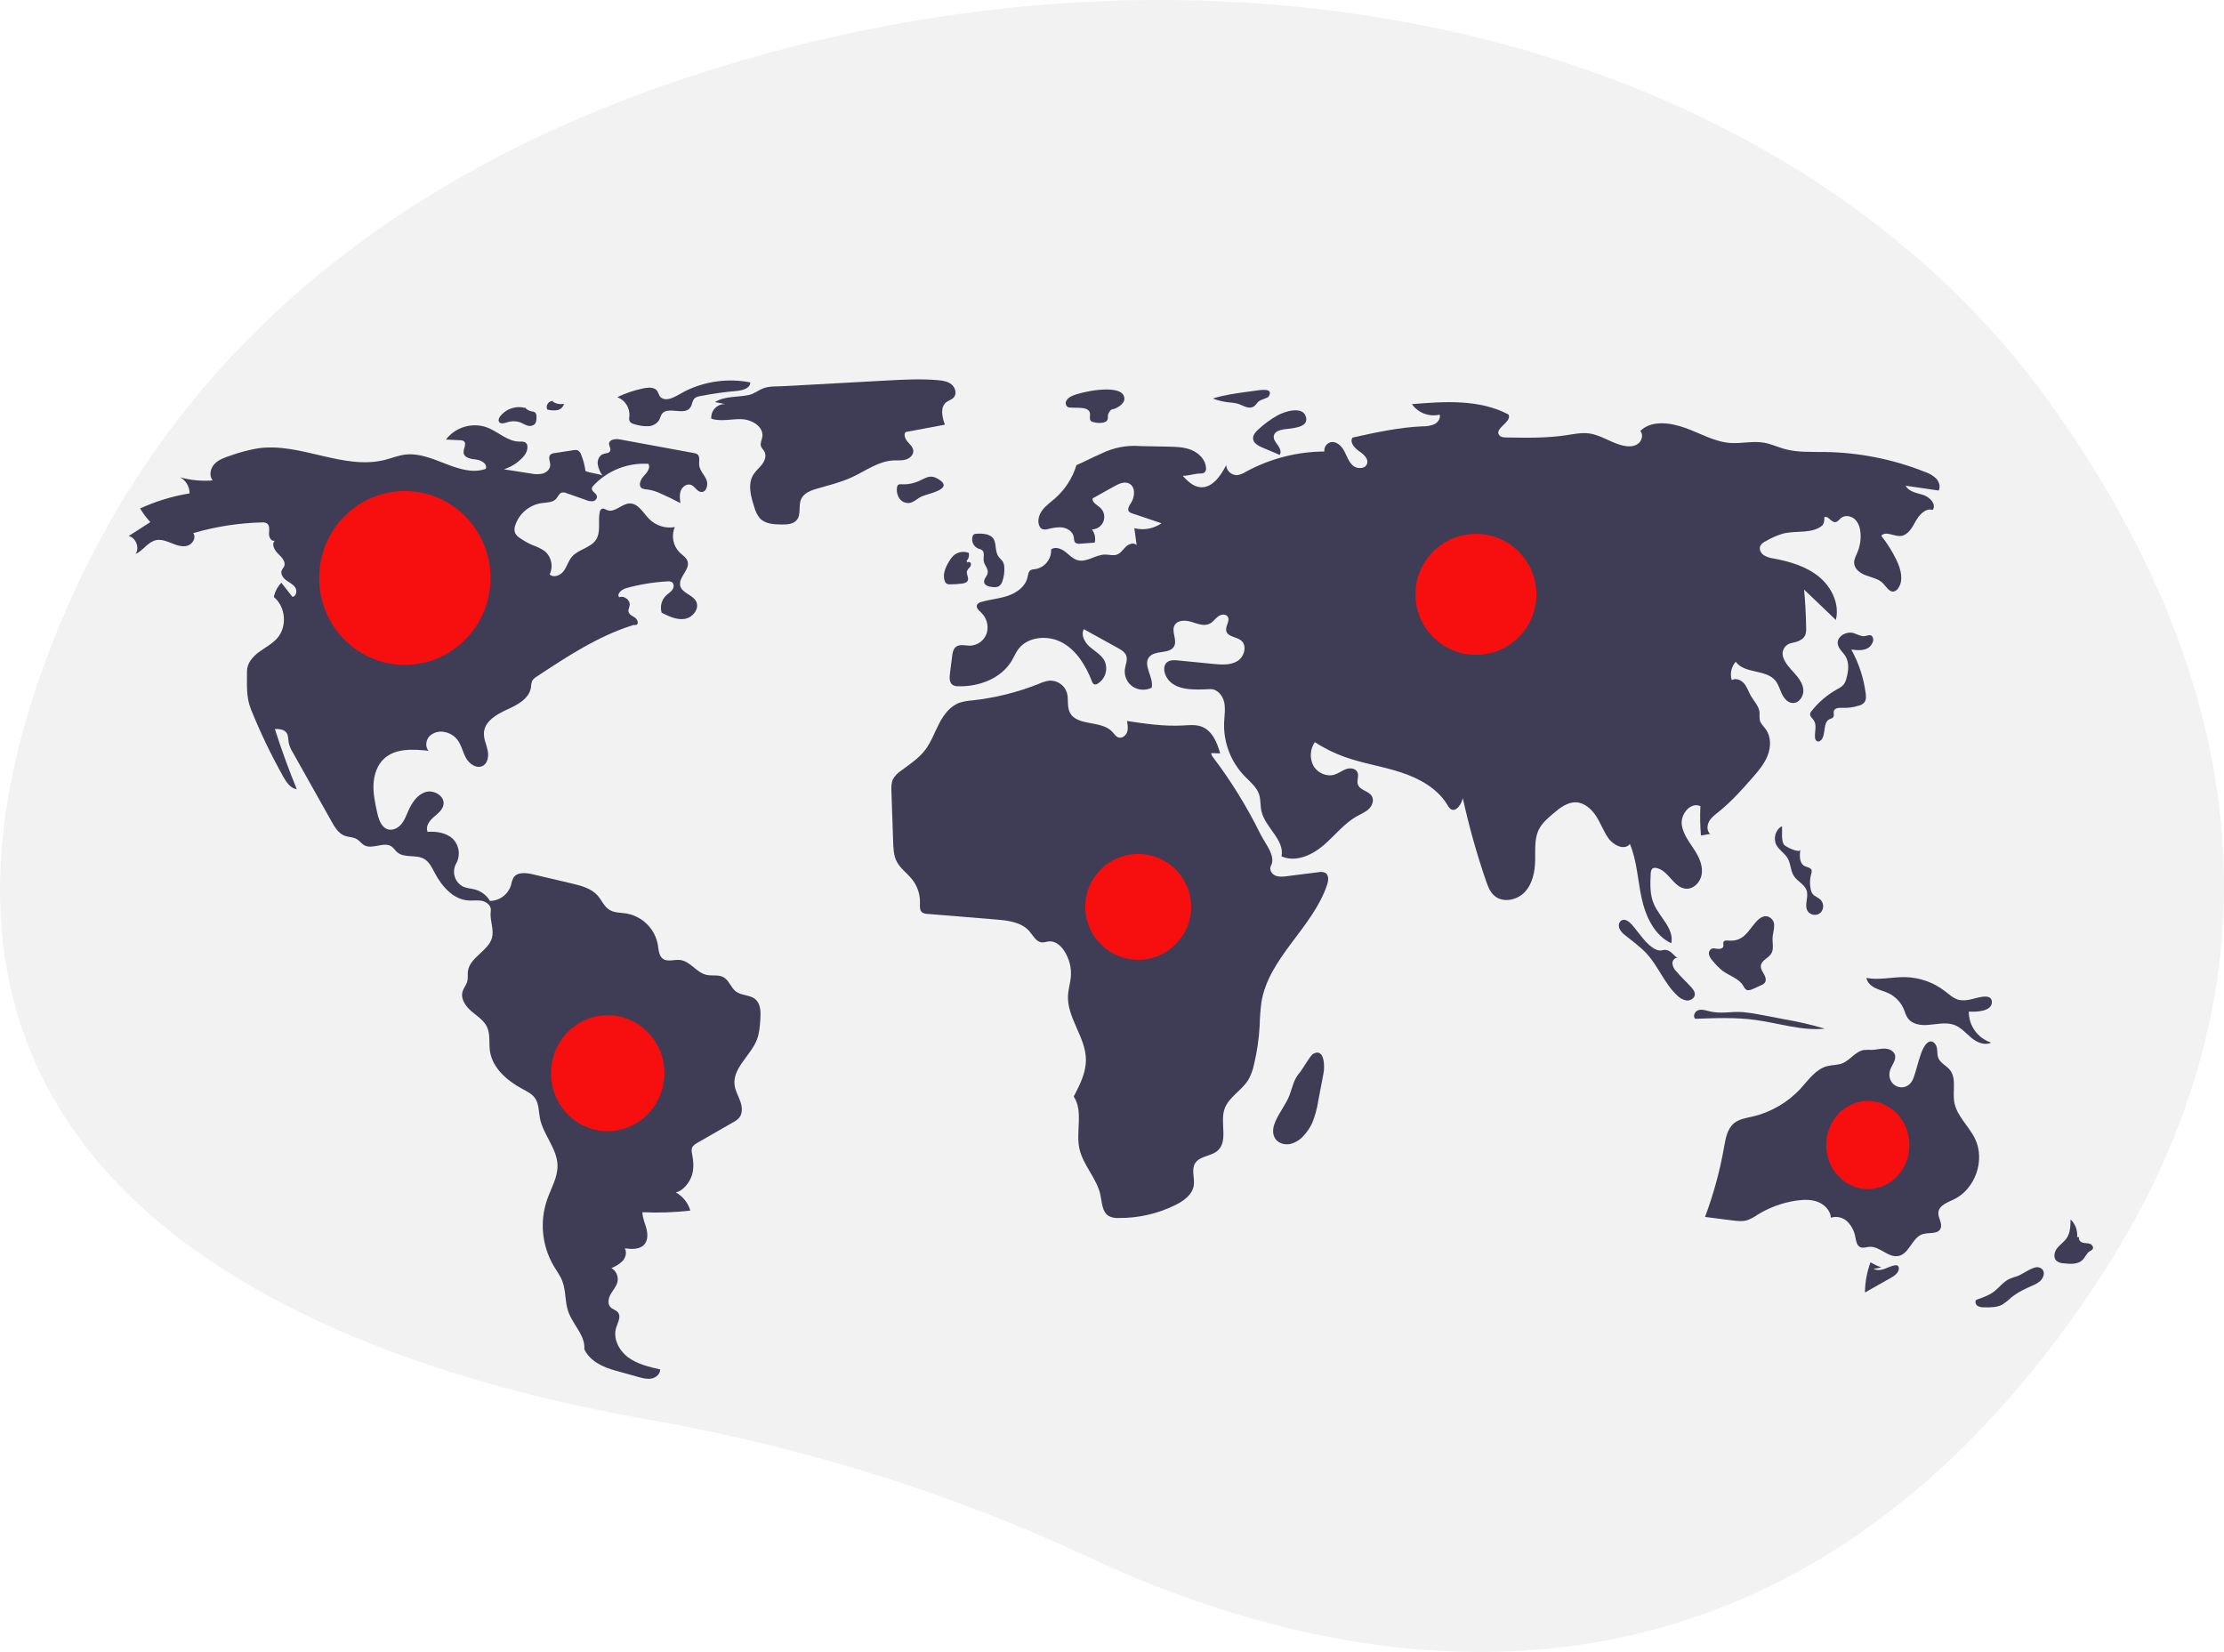
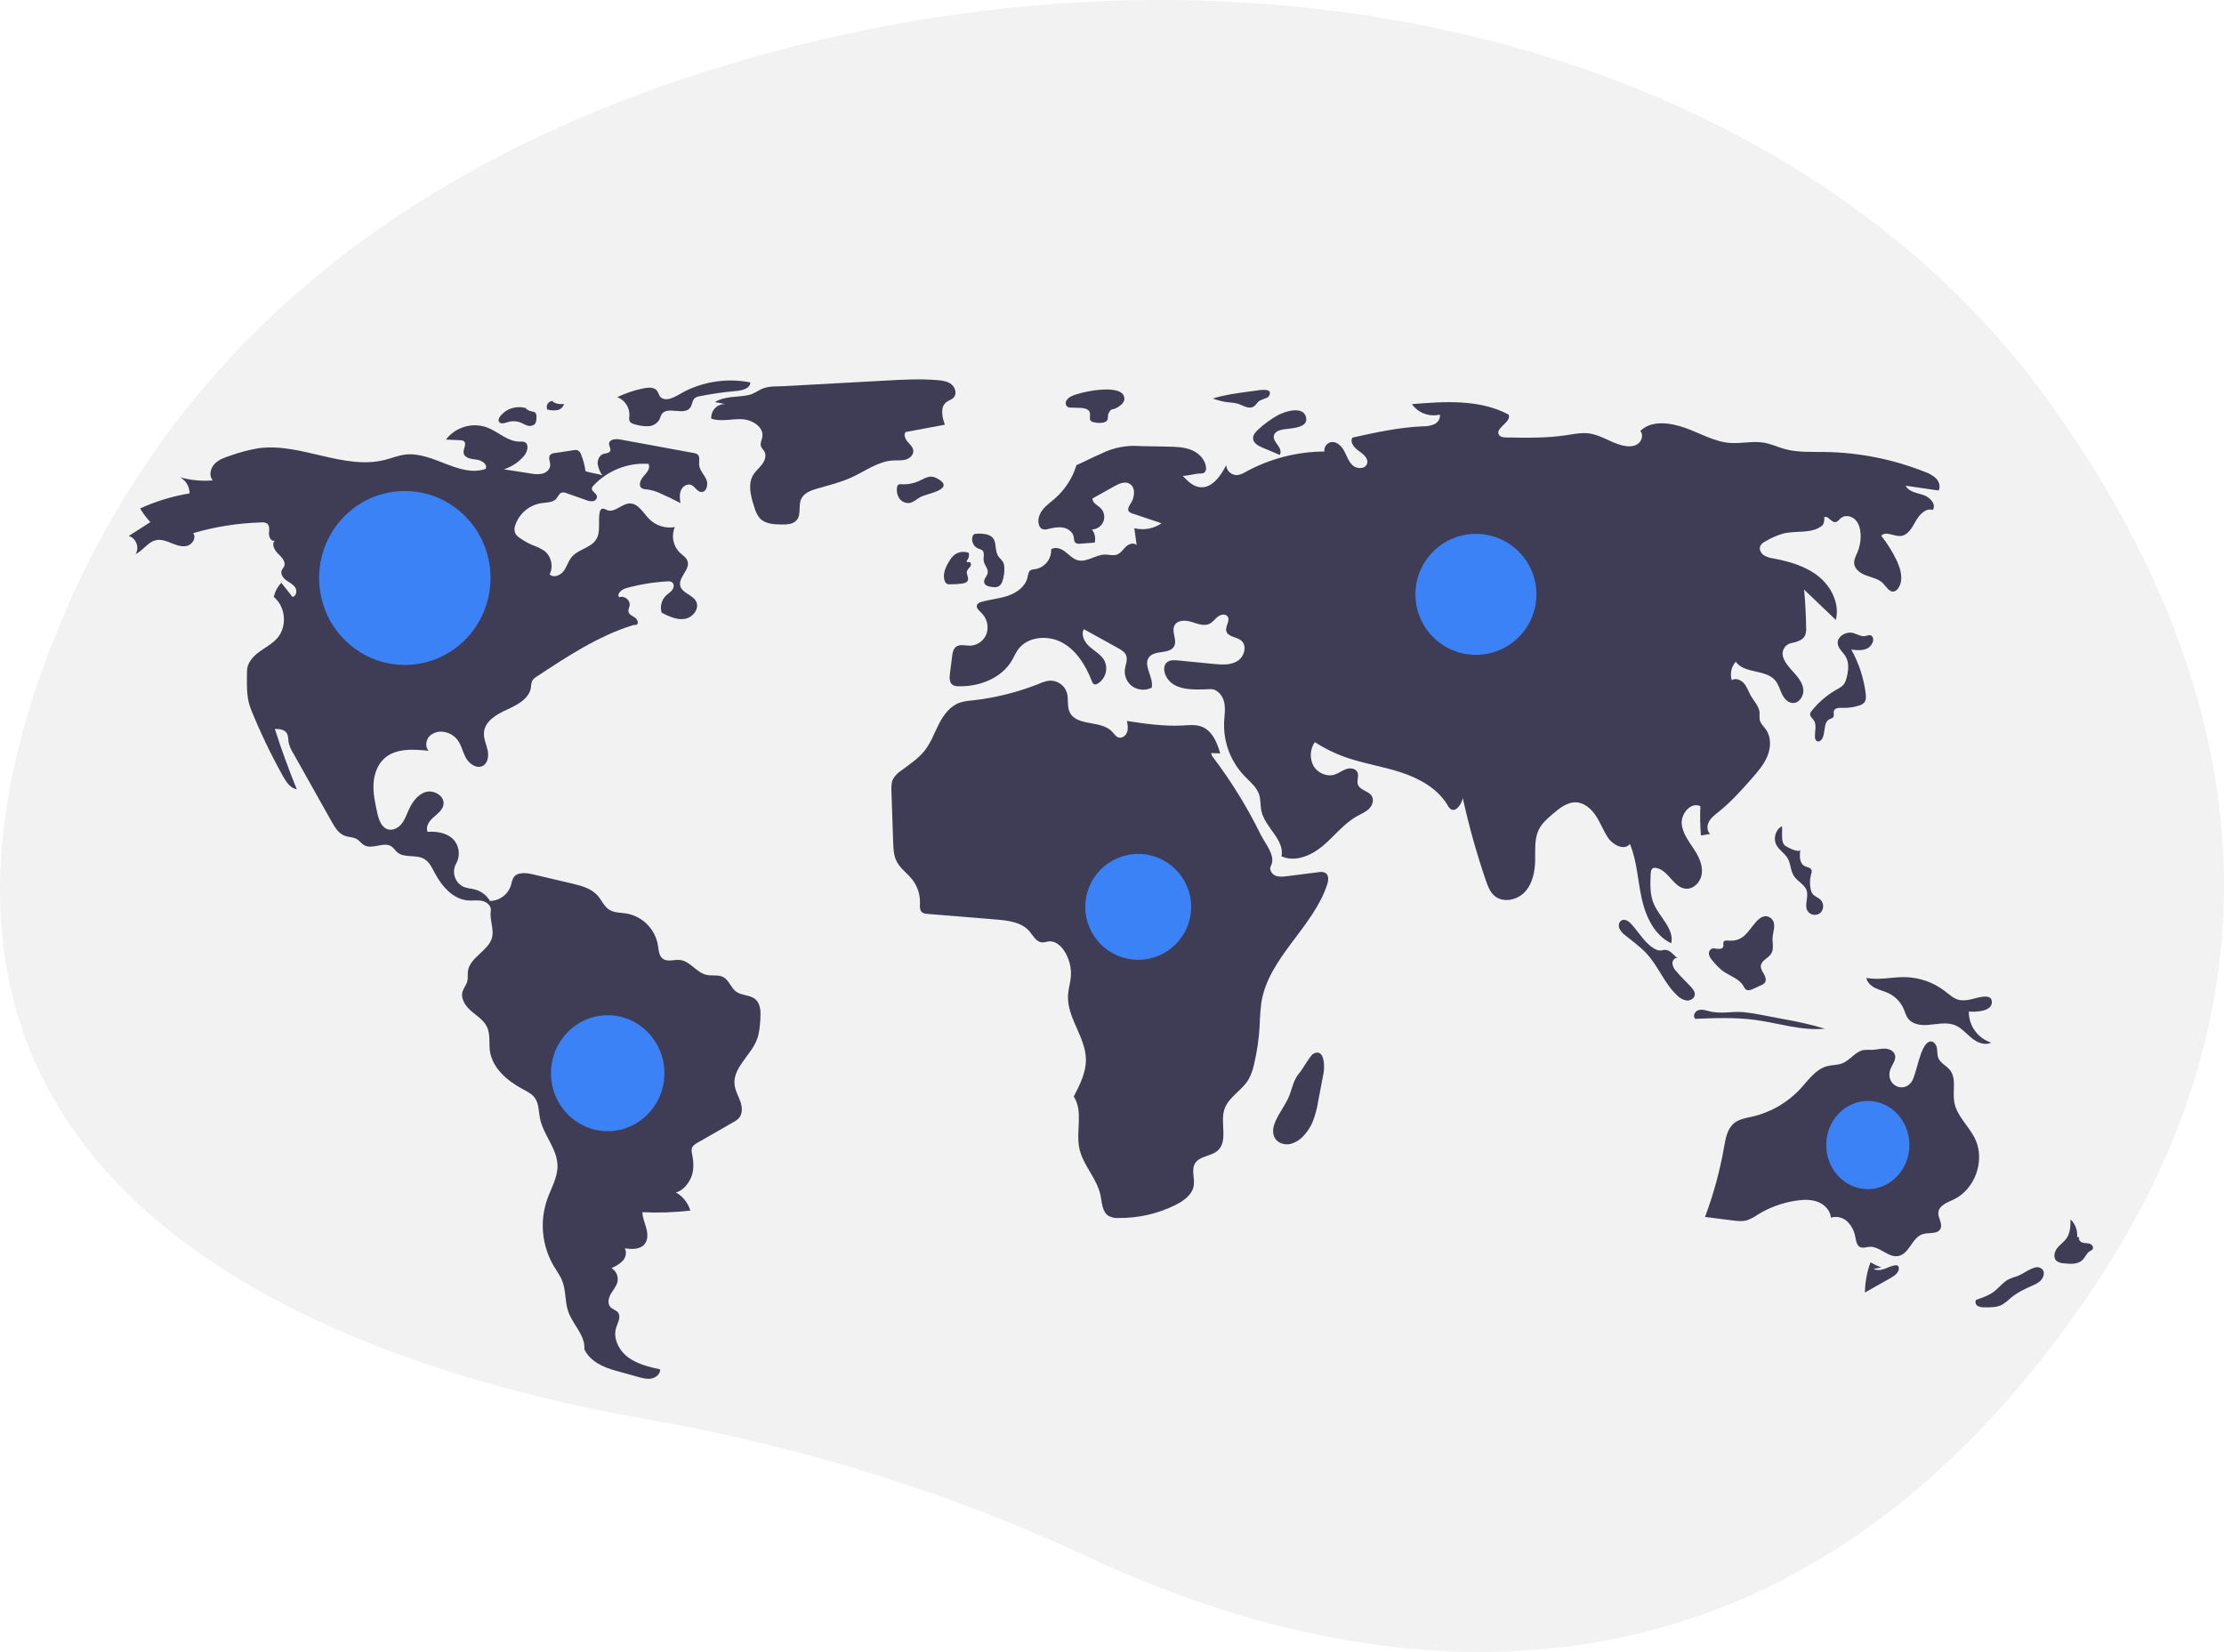
<svg xmlns="http://www.w3.org/2000/svg" width="1176.606" height="873.979" source="https://undraw.co/" artist="Katerina Limpitsouni" role="img">
  <g>
    <path id="svg_1" fill="#f2f2f2" d="m1083.967,212.452c-133.542,-185.83 -415.645,-261.211 -693.083,-180.024c-146.673,42.921 -288.094,128.92 -358.178,295.441c-125.283,297.675 137.765,392.745 309.77,423.045c83.172,14.651 161.507,39.263 233.089,72.771c128.783,60.284 356.739,113.702 528.632,-137.409c124.589,-182.006 68.722,-350.042 -20.23,-473.823z" />
    <path id="svg_2" fill="#3f3d56" d="m309.732,249.217a34.385,34.385 0 0 0 -2.248,-8.605a3.895,3.895 0 0 0 -1.98,-2.439a4.08,4.08 0 0 0 -1.965,-0.022l-10.087,1.544a3.867,3.867 0 0 0 -2.302,0.894c-1.314,1.382 -0.02,3.607 -0.06,5.513c-0.045,2.143 -1.95,3.883 -4.015,4.459a15.177,15.177 0 0 1 -6.38,-0.079l-14.105,-2.192a23.256,23.256 0 0 0 10.671,-7.121c1.856,-2.199 2.844,-6.304 0.161,-7.345a6.585,6.585 0 0 0 -2.45,-0.197c-6.391,0.05 -11.419,-5.286 -17.402,-7.533a19.241,19.241 0 0 0 -21.655,6.455l7.514,0.362a3.335,3.335 0 0 1 2.001,0.534c1.647,1.353 -0.401,3.952 -0.169,6.07c0.301,2.752 3.956,3.34 6.711,3.619s6.25,2.517 4.925,4.948c-13.847,4.769 -27.937,-9.323 -42.479,-7.588c-3.68,0.439 -7.156,1.885 -10.749,2.794c-21.951,5.554 -44.644,-9.264 -67.068,-6.126a85.163,85.163 0 0 0 -14.64,3.861c-3.052,1.002 -6.235,2.085 -8.453,4.409s-3.061,6.298 -0.961,8.729a49.126,49.126 0 0 1 -17.216,-1.636a9.645,9.645 0 0 1 4.959,8.5a102.145,102.145 0 0 0 -26.167,7.979a44.073,44.073 0 0 0 5.416,7.215l-11.445,7.353c3.867,0.974 5.866,6.247 3.617,9.54c4.009,-1.784 6.494,-6.398 10.782,-7.333c2.809,-0.613 5.667,0.536 8.331,1.616s5.593,2.126 8.352,1.316s4.793,-4.387 3.04,-6.666a142.719,142.719 0 0 1 36.253,-5.664a4.547,4.547 0 0 1 2.746,0.521c1.598,1.109 1.178,3.504 1.092,5.447s1.429,4.497 3.165,3.621c-2.043,1.772 -0.297,5.108 1.664,6.971s4.323,4.434 3.123,6.858c-0.313,0.633 -0.845,1.139 -1.146,1.777c-0.89,1.884 0.523,4.081 2.189,5.332s3.707,2.126 4.864,3.858s0.632,4.765 -1.438,5.007l-5.882,-7.469a15.314,15.314 0 0 0 -3.974,7.53c6.238,5.099 7.176,15.478 1.954,21.613c-2.669,3.135 -6.464,5.04 -9.776,7.486s-6.377,5.928 -6.369,10.045c0.014,7.113 -0.567,13.721 2.099,20.316a312.966,312.966 0 0 0 16.99,35.447c1.681,3.006 3.853,6.301 7.258,6.819q-6.455,-15.714 -11.621,-31.917c2.243,0.009 4.836,0.187 6.151,2.004c1.089,1.505 0.855,3.551 1.193,5.378a16.659,16.659 0 0 0 2.124,4.994l20.549,36.605c1.704,3.034 3.658,6.292 6.913,7.521c2.082,0.786 4.49,0.638 6.406,1.769c1.502,0.887 2.513,2.46 4.044,3.296c4.329,2.361 10.349,-2.167 14.394,0.652c1.157,0.806 1.893,2.087 2.958,3.01c3.736,3.236 9.865,1.071 14.179,3.485c2.78,1.556 4.22,4.667 5.703,7.486c3.714,7.062 9.723,13.981 17.683,14.543c2.5,0.177 5.054,-0.297 7.498,0.259s4.85,2.689 4.457,5.164c-0.673,4.244 1.424,8.891 0.861,13.151c-1.026,7.76 -12.032,11.169 -12.978,18.939c-0.207,1.701 0.117,3.457 -0.288,5.122c-0.496,2.041 -2.029,3.702 -2.574,5.731c-1.032,3.844 1.722,7.67 4.748,10.256s6.635,4.816 8.289,8.437c1.748,3.827 0.89,8.289 1.458,12.457c1.241,9.1 9.102,15.847 17.191,20.197c2.465,1.325 5.111,2.608 6.706,4.908c2.082,3.001 1.875,6.957 2.57,10.543c1.703,8.782 9.095,16.017 9.305,24.96c0.149,6.356 -3.384,12.122 -5.495,18.12a42.257,42.257 0 0 0 3.451,35.046c1.579,2.666 3.467,5.18 4.584,8.07c1.993,5.158 1.346,11.02 3.184,16.235c2.43,6.895 9.106,12.589 8.467,19.872c3.031,6.294 9.724,9.387 16.454,11.26l12.062,3.357c2.309,0.643 4.723,1.291 7.074,0.825s4.596,-2.418 4.535,-4.815c-5.915,-1.334 -12.019,-2.752 -16.895,-6.357s-8.216,-10.023 -6.366,-15.797c0.858,-2.678 2.683,-5.769 0.948,-7.982c-0.993,-1.267 -2.81,-1.598 -3.931,-2.753c-1.748,-1.803 -1.147,-4.831 0.109,-7.005s3.073,-4.116 3.579,-6.576a6.861,6.861 0 0 0 -3.216,-7.138a17.054,17.054 0 0 0 5.97,-3.831c1.57,-1.793 2.295,-4.557 1.06,-6.595c3.668,0.465 7.997,0.693 10.405,-2.113c1.923,-2.24 1.79,-5.59 1.031,-8.442s-2.044,-5.624 -2.084,-8.575a156.267,156.267 0 0 0 25.353,-0.86a16.439,16.439 0 0 0 -7.708,-9.654c3.811,-0.645 7.282,-5.207 8.486,-8.879s0.897,-7.673 0.153,-11.465a6.152,6.152 0 0 1 -0.114,-3.004c0.429,-1.368 1.772,-2.202 3.015,-2.916l18.914,-10.863a11.017,11.017 0 0 0 3.025,-2.233c1.982,-2.328 1.688,-5.841 0.673,-8.725s-2.64,-5.595 -3.031,-8.627c-1.169,-9.068 8.538,-15.574 11.813,-24.109c1.286,-3.35 1.548,-6.991 1.796,-10.57c0.267,-3.844 0.287,-8.31 -2.665,-10.787c-2.829,-2.375 -7.251,-1.845 -10.211,-4.054c-2.714,-2.025 -3.651,-5.958 -6.616,-7.594c-2.693,-1.486 -6.07,-0.541 -9.065,-1.239c-5.274,-1.23 -8.592,-7.308 -13.978,-7.871c-3.039,-0.318 -6.478,1.168 -8.969,-0.602c-2.195,-1.559 -2.283,-4.694 -2.7,-7.353a20.536,20.536 0 0 0 -16.575,-16.628c-3.133,-0.502 -6.544,-0.312 -9.209,-2.033c-2.699,-1.744 -3.937,-5.008 -6.057,-7.422c-3.417,-3.891 -8.798,-5.274 -13.84,-6.459l-20.506,-4.821c-3.64,-0.856 -8.332,-1.31 -10.286,1.879a14.738,14.738 0 0 0 -1.217,3.827a11.85,11.85 0 0 1 -11.144,8.388a13.179,13.179 0 0 0 -7.772,-6.013c-2.079,-0.579 -4.305,-0.644 -6.288,-1.496a8.833,8.833 0 0 1 -3.833,-12.253a10.995,10.995 0 0 0 -1.879,-13.225c-3.487,-3.131 -8.532,-3.887 -13.207,-3.574c-1.225,-2.672 0.823,-5.687 3.03,-7.629s4.886,-3.851 5.366,-6.751c0.756,-4.561 -5.064,-8.026 -9.483,-6.666s-7.24,5.652 -9.104,9.883c-1.07,2.428 -1.979,4.984 -3.667,7.031s-4.405,3.513 -6.975,2.856c-3.639,-0.93 -5.044,-5.253 -5.849,-8.921c-1.081,-4.922 -2.167,-9.912 -1.941,-14.946s1.923,-10.203 5.635,-13.61c6.049,-5.553 15.328,-5.009 23.491,-4.123c-1.929,-2.173 -1.452,-5.835 0.612,-7.881a8.96,8.96 0 0 1 8.121,-1.995a11.191,11.191 0 0 1 6.291,3.762c2.32,2.828 2.979,6.647 4.733,9.857s5.696,5.948 8.923,4.226c2.787,-1.488 3.23,-5.353 2.536,-8.435s-2.167,-6.08 -1.916,-9.229c0.479,-6.01 6.709,-9.627 12.206,-12.102s11.792,-5.804 12.663,-11.769a10.73,10.73 0 0 1 0.652,-3.42a6.709,6.709 0 0 1 2.461,-2.315c16.044,-10.603 32.355,-21.335 50.692,-27.129c0.954,-0.301 1.066,0.034 2.038,-0.203c1.361,-0.786 0.459,-2.962 -0.846,-3.838s-3.048,-1.549 -3.379,-3.085c-0.243,-1.129 0.422,-2.238 0.595,-3.381c0.425,-2.807 -2.933,-5.399 -5.541,-4.276c-1.473,-1.951 1.442,-4.217 3.798,-4.866a103.15,103.15 0 0 1 21.67,-3.54a3.903,3.903 0 0 1 2.466,0.419c1.231,0.853 1.074,2.808 0.201,4.025s-2.229,1.981 -3.316,3.011a9.053,9.053 0 0 0 -2.348,9.105c3.826,1.946 7.986,3.95 12.223,3.264s7.999,-5.447 6.007,-9.249c-1.855,-3.541 -7.426,-4.34 -8.384,-8.221c-1.122,-4.544 5.31,-8.585 3.862,-13.035c-0.635,-1.949 -2.577,-3.097 -4.068,-4.504a12.221,12.221 0 0 1 -2.674,-13.552a15.419,15.419 0 0 1 -13.523,-4.232c-3.234,-3.264 -5.815,-8.414 -10.408,-8.267c-4.215,0.134 -7.845,5.051 -11.786,3.551c-0.97,-0.369 -1.992,-1.12 -2.931,-0.68a2.422,2.422 0 0 0 -1.093,1.815c-1.002,4.788 0.721,10.244 -1.888,14.382c-2.84,4.503 -9.409,5.127 -12.852,9.187c-1.869,2.204 -2.593,5.174 -4.311,7.498s-5.364,3.801 -7.425,1.776a10.235,10.235 0 0 0 -2.78,-12.445a27.309,27.309 0 0 0 -6.141,-2.987a36.422,36.422 0 0 1 -6.861,-3.824a6.758,6.758 0 0 1 -2.519,-2.695a6.141,6.141 0 0 1 0.172,-4.262a17.426,17.426 0 0 1 13.867,-11.494c2.745,-0.373 5.94,-0.242 7.756,-2.333c0.961,-1.107 1.465,-2.78 2.861,-3.229a4.219,4.219 0 0 1 2.641,0.325l10.245,3.606a7.191,7.191 0 0 0 3.65,0.604a2.474,2.474 0 0 0 2.14,-2.6c-0.327,-1.701 -2.945,-2.518 -2.707,-4.234a2.827,2.827 0 0 1 0.857,-1.441a36.629,36.629 0 0 1 29.051,-11.472c1.293,2.124 -0.752,4.639 -2.454,6.452s-3.069,5.052 -1.011,6.448a5.643,5.643 0 0 0 2.728,0.614a23.819,23.819 0 0 1 7.261,2.202q5.311,2.311 10.417,5.057c-0.301,-2.245 -0.588,-4.609 0.263,-6.708s3.269,-3.745 5.381,-2.928c2.036,0.788 3.079,3.483 5.248,3.73c2.893,0.329 4.034,-3.944 2.826,-6.593s-3.6,-4.867 -3.8,-7.772c-0.135,-1.96 0.611,-4.39 -0.954,-5.576a4.26,4.26 0 0 0 -1.847,-0.648l-39.084,-7.192c-2.321,-0.427 -5.674,-0.1 -5.777,2.258c-0.057,1.316 1.118,2.618 0.597,3.828c-0.556,1.291 -2.381,1.173 -3.711,1.63c-2.063,0.709 -3.098,3.158 -2.9,5.331a14.834,14.834 0 0 0 2.448,6.008c-2.542,-1.063 -6.391,-1.259 -8.934,-2.322z" />
    <path id="svg_3" fill="#3f3d56" d="m278.547,216.04a12.656,12.656 0 0 0 -13.902,4.164c-0.644,0.847 -1.184,2.015 -0.645,2.933c0.772,1.315 2.741,0.796 4.192,0.325a10.549,10.549 0 0 1 6.621,-0.158c1.363,0.468 2.581,1.295 3.95,1.745a3.978,3.978 0 0 0 4.056,-0.593c0.939,-0.958 0.998,-2.447 1,-3.788a3.047,3.047 0 0 0 -0.776,-2.504a3.981,3.981 0 0 0 -1.796,-0.531a6.185,6.185 0 0 1 -3.619,-2.115" />
    <path id="svg_4" fill="#3f3d56" d="m292.64,212.116a3.22,3.22 0 0 0 -3.112,4.534a13.05,13.05 0 0 0 5.203,0.339a4.447,4.447 0 0 0 3.637,-3.334a8.372,8.372 0 0 1 -5.928,-1.132" />
    <path id="svg_5" fill="#3f3d56" d="m339.923,205.563a59.853,59.853 0 0 0 -13.342,4.532a10.024,10.024 0 0 1 6.402,10.068a5.243,5.243 0 0 0 0.061,2.489c0.49,1.188 1.91,1.634 3.158,1.939a20.823,20.823 0 0 0 6.927,0.884a7.056,7.056 0 0 0 5.734,-3.504a24.972,24.972 0 0 1 1.192,-2.819c2.992,-4.557 11.881,0.953 15.094,-3.451c1.132,-1.552 1.028,-3.887 2.503,-5.116a5.624,5.624 0 0 1 2.574,-0.982a180.731,180.731 0 0 1 19.548,-2.784c3.109,-0.271 7.162,-1.387 7.188,-4.508a54.149,54.149 0 0 0 -34.541,4.647c-3.85,1.929 -8.943,5.985 -12.652,3.429c-1.389,-0.957 -1.32,-3.535 -3.231,-4.612c-1.954,-1.101 -4.541,-0.653 -6.615,-0.212z" />
    <path id="svg_6" fill="#3f3d56" d="m378.222,212.725l5.497,1.056a7.124,7.124 0 0 0 -7.413,7.72c5.148,1.72 10.761,0.046 16.184,0.275s11.733,4.102 10.807,9.451c-0.28,1.617 -1.214,3.233 -0.728,4.801c0.34,1.099 1.31,1.878 1.856,2.89c1.14,2.109 0.229,4.776 -1.21,6.693s-3.374,3.446 -4.637,5.483c-3.142,5.067 -1.357,11.617 0.515,17.277a15.231,15.231 0 0 0 2.929,5.849c2.773,2.948 7.292,3.205 11.338,3.264c2.945,0.043 6.32,-0.103 8.182,-2.385c2.432,-2.979 0.731,-7.628 2.332,-11.125c1.454,-3.176 5.159,-4.538 8.515,-5.504c6.149,-1.77 12.416,-3.275 18.229,-5.949c7.219,-3.32 13.965,-8.495 21.899,-8.922c2.226,-0.12 4.507,0.143 6.651,-0.467s4.181,-2.464 4.019,-4.687c-0.139,-1.9 -1.746,-3.294 -3.002,-4.726s-2.242,-3.634 -1.088,-5.149l20.797,-3.884c-1.474,-4.017 -2.623,-9.309 0.765,-11.924c1.222,-0.944 2.859,-1.321 3.899,-2.461c1.774,-1.944 0.882,-5.293 -1.166,-6.946s-4.816,-2.037 -7.438,-2.255c-9.119,-0.757 -18.29,-0.257 -27.426,0.244q-26.79,1.468 -53.58,2.937c-3.595,0.197 -7.746,-0.104 -11.044,1.123c-2.792,1.038 -4.776,2.945 -7.969,3.614c-5.894,1.236 -12.38,0.4 -17.714,3.709z" />
    <path id="svg_7" fill="#3f3d56" d="m476.706,256.178a2.212,2.212 0 0 0 -1.6,0.363a2.02,2.02 0 0 0 -0.521,1.234a8.149,8.149 0 0 0 1.184,5.832a5.711,5.711 0 0 0 5.228,2.506c2.475,-0.316 4.3,-2.427 6.575,-3.458c3.507,-1.587 18.403,-4.061 8.099,-9.627c-3.551,-1.918 -5.845,-0.225 -8.644,1.039a19.669,19.669 0 0 1 -10.321,2.111z" />
    <path id="svg_8" fill="#3f3d56" d="m566.956,209.583a5.883,5.883 0 0 0 -2.862,2.492a2.514,2.514 0 0 0 0.943,3.335a3.752,3.752 0 0 0 1.404,0.223l4.892,0.146c2.078,0.062 4.674,0.505 5.233,2.508c0.415,1.487 -0.513,3.398 0.606,4.461a3.155,3.155 0 0 0 1.664,0.649a11.341,11.341 0 0 0 4.929,0.159c3.56,-0.955 1.689,-3.127 2.81,-5.062c1.715,-2.96 1.418,-1.168 4.441,-2.864c2.232,-1.253 5.116,-3.525 3.253,-6.718c-3.24,-5.553 -22.533,-1.713 -27.313,0.672z" />
    <path id="svg_9" fill="#3f3d56" d="m663.515,206.791l-2.841,0.379c-6.406,0.855 -12.848,1.718 -19.018,3.641a31.652,31.652 0 0 0 8.329,2.044a25.585,25.585 0 0 1 4.665,0.663c2.725,0.811 5.471,2.906 8.104,1.833c1.632,-0.665 2.165,-2.365 3.517,-3.266c0.934,-0.622 4.475,-1.629 4.871,-2.257c3.201,-5.075 -5.168,-3.366 -7.628,-3.038z" />
    <path id="svg_10" fill="#3f3d56" d="m675.989,219.702a53.277,53.277 0 0 0 -10.483,7.677c-1.335,1.255 -2.698,2.815 -2.577,4.643c0.161,2.429 2.749,3.839 4.991,4.788l9.081,3.845c1.102,-1.553 0.093,-3.696 -1.045,-5.222s-2.492,-3.291 -1.989,-5.128c0.574,-2.095 3.129,-2.81 5.271,-3.171c3.491,-0.588 12.907,-0.541 11.776,-6.167c-1.333,-6.629 -11.521,-3.225 -15.025,-1.266z" />
    <path id="svg_11" fill="#3f3d56" d="m674.163,594.829c-0.865,2.503 -0.947,5.451 0.549,7.637c1.678,2.452 5.036,3.366 7.942,2.744a14.307,14.307 0 0 0 7.374,-4.741a25.392,25.392 0 0 0 4.241,-6.504a50.767,50.767 0 0 0 3.144,-11.502l2.82,-14.804c0.63,-3.309 0.606,-13.452 -5.475,-10.147c-1.661,0.903 -5.508,8.031 -7.249,10.053c-3.138,3.643 -3.553,7.178 -5.205,11.592c-2.069,5.528 -6.227,10.136 -8.14,15.673z" />
    <path id="svg_12" fill="#3f3d56" d="m995.345,670.587a44.332,44.332 0 0 1 -5.778,-2.751a48.707,48.707 0 0 0 -2.929,15.965l13.616,-7.705c2.048,-1.159 4.37,-2.769 4.326,-5.123a1.621,1.621 0 0 0 -0.753,-1.474a1.836,1.836 0 0 0 -0.955,-0.112c-2.019,0.168 -3.86,1.162 -5.764,1.853s-4.132,1.056 -5.879,0.031" />
    <path id="svg_13" fill="#3f3d56" d="m1067.172,675.161a29.472,29.472 0 0 0 -4.366,1.567c-3.125,1.59 -5.25,4.609 -8.062,6.703c-2.691,2.004 -5.93,3.104 -9.11,4.174c-0.935,0.827 -0.506,2.492 0.51,3.218a6.315,6.315 0 0 0 3.596,0.808c3.303,0.073 6.784,0.105 9.677,-1.491a30.518,30.518 0 0 0 4.556,-3.616c3.383,-2.823 7.446,-4.685 11.467,-6.485a13.162,13.162 0 0 0 3.997,-2.39c2.527,-2.49 2.705,-6.331 -0.939,-7.178c-2.944,-0.685 -8.523,3.782 -11.326,4.689z" />
    <path id="svg_14" fill="#3f3d56" d="m1098.908,654.43a11.359,11.359 0 0 0 -3.475,-9.307c-0.037,3.428 -0.141,7.079 -2.069,9.914c-1.374,2.02 -3.527,3.384 -5.032,5.307s-2.173,4.973 -0.408,6.661a6.615,6.615 0 0 0 3.92,1.35c3.514,0.414 7.581,0.644 10.045,-1.894c1.345,-1.386 1.999,-3.438 3.64,-4.456a4.429,4.429 0 0 0 1.597,-1.143c0.677,-1.077 -0.399,-2.496 -1.611,-2.884s-2.547,-0.206 -3.764,-0.574s-2.335,-1.738 -1.71,-2.846" />
    <path id="svg_15" fill="#3f3d56" d="m1042.503,528.759a15.795,15.795 0 0 1 -5.636,0.332c-3.128,-0.575 -5.563,-2.933 -8.088,-4.866a35.677,35.677 0 0 0 -20.846,-7.283c-6.863,-0.13 -13.789,1.73 -20.529,0.433c0.44,2.449 2.536,4.286 4.772,5.378s4.704,1.641 6.951,2.711a16.597,16.597 0 0 1 8.039,8.363c0.724,1.689 1.179,3.528 2.275,5.003c2.241,3.015 6.488,3.677 10.236,3.43c4.887,-0.321 9.991,-1.727 14.537,0.094c3.478,1.393 5.967,4.437 8.871,6.804s6.994,4.124 10.329,2.416a17.075,17.075 0 0 1 -11.814,-16.43c3.27,0.301 12.69,0.184 12.183,-5.373c-0.43,-4.709 -8.471,-1.52 -11.28,-1.012z" />
    <path id="svg_16" fill="#3f3d56" d="m999.72,567.076c0.581,-3.185 3.757,-5.997 2.767,-9.08c-0.684,-2.132 -3.156,-3.184 -5.394,-3.237s-4.437,0.614 -6.675,0.677a32.53,32.53 0 0 0 -4.371,0.062c-4.442,0.73 -7.181,5.387 -11.367,7.042c-2.546,1.007 -5.406,0.814 -8.053,1.51c-6.01,1.58 -9.813,7.259 -14.014,11.838a50.011,50.011 0 0 1 -25.384,14.804c-3.417,0.791 -7.09,1.297 -9.807,3.517c-3.597,2.939 -4.482,7.977 -5.282,12.552a207.333,207.333 0 0 1 -10.093,37.051l14.27,1.822c2.713,0.346 5.524,0.685 8.139,-0.118a23.628,23.628 0 0 0 5.353,-2.852a53.442,53.442 0 0 1 20.879,-7.537c3.737,-0.513 7.655,-0.607 11.162,0.782s6.516,4.539 6.809,8.3a8.767,8.767 0 0 1 8.762,2.131a15.231,15.231 0 0 1 4.183,8.351c0.376,1.952 0.752,4.292 2.564,5.111c1.478,0.668 3.173,-0.051 4.79,-0.181c5.486,-0.439 10.039,5.958 15.432,4.857c5.784,-1.181 7.203,-9.843 12.846,-11.578c3.241,-0.996 7.786,0.215 9.338,-2.799c1.368,-2.657 -1.361,-5.723 -1.08,-8.698c0.346,-3.663 4.667,-5.218 7.998,-6.781c11.484,-5.389 16.934,-20.845 11.369,-32.245c-3.297,-6.754 -9.785,-12.071 -10.983,-19.491c-0.922,-5.709 1.329,-12.366 -2.311,-16.859c-1.852,-2.286 -4.987,-3.548 -6.088,-6.275c-0.694,-1.717 -0.415,-3.665 -0.788,-5.479s-1.956,-3.711 -3.747,-3.241c-5.199,1.365 -6.858,17.425 -9.641,21.327c-4.231,5.932 -12.917,2.024 -11.585,-5.284z" />
    <path id="svg_17" fill="#3f3d56" d="m903.625,534.827c-1.777,-0.498 -3.717,-0.989 -5.419,-0.277s-2.696,3.211 -1.33,4.451c10.688,-0.416 21.442,-0.83 32.04,0.622c12.21,1.672 24.294,5.815 36.558,4.596a186.054,186.054 0 0 0 -21.326,-4.949l-12.006,-2.293a92.83,92.83 0 0 0 -9.749,-1.506c-6.849,-0.566 -12.033,1.244 -18.768,-0.644z" />
    <path id="svg_18" fill="#3f3d56" d="m914.326,497.601c-0.887,-0.074 -1.986,-0.138 -2.445,0.625c-0.439,0.729 0.063,1.692 -0.172,2.509c-0.322,1.117 -1.785,1.402 -2.937,1.25s-2.398,-0.516 -3.419,0.039a2.898,2.898 0 0 0 -1.121,3.292a8.475,8.475 0 0 0 1.976,3.15a32.185,32.185 0 0 0 5.128,5.143c3.674,2.712 8.65,4.018 10.964,7.955a5.278,5.278 0 0 0 1.464,1.971c1.111,0.704 2.559,0.168 3.755,-0.378l4.192,-1.915a4.762,4.762 0 0 0 1.96,-1.333c0.958,-1.299 0.369,-3.147 -0.434,-4.547s-1.833,-2.849 -1.66,-4.454c0.308,-2.862 3.987,-3.956 5.5,-6.405c1.525,-2.468 0.532,-5.648 0.708,-8.544c0.206,-3.387 2.334,-7.792 -1.09,-10.323c-2.91,-2.151 -5.691,-0.163 -7.78,2.211c-4.406,5.007 -6.489,10.429 -14.588,9.753z" />
    <path id="svg_19" fill="#3f3d56" d="m939.771,446.998c1.431,2.74 4.415,4.376 5.975,7.044c1.692,2.893 1.499,6.63 3.334,9.434c1.883,2.877 5.672,4.404 6.728,7.675c1.153,3.572 -1.463,7.913 0.622,11.034a4.632,4.632 0 0 0 6.794,0.624a4.984,4.984 0 0 0 -0.206,-6.954c-1.234,-1.126 -3.007,-1.612 -4.038,-2.927a6.141,6.141 0 0 1 -1.046,-2.546a16.669,16.669 0 0 1 0.262,-7.989a3.555,3.555 0 0 0 0.201,-2.09c-0.464,-1.349 -2.29,-1.444 -3.572,-2.07c-2.911,-1.421 -2.841,-5.53 -2.332,-8.729c-0.339,2.13 -7.926,-1.493 -8.72,-2.699c-1.578,-2.397 -0.719,-7.02 -1.032,-9.669c-3.407,1.642 -4.721,6.51 -2.972,9.861z" />
    <path id="svg_20" fill="#3f3d56" d="m863.335,489.16c-1.4,-1.568 -3.51,-3.208 -5.387,-2.262c-1.432,0.721 -1.826,2.703 -1.265,4.205a9.257,9.257 0 0 0 3.055,3.642c3.913,3.227 8.126,6.139 11.539,9.89c6.108,6.713 9.344,15.77 15.987,21.954a8.967,8.967 0 0 0 5.034,2.724c1.935,0.18 4.109,-1.059 4.331,-2.99c0.183,-1.591 -0.926,-3.014 -2.009,-4.193c-2.581,-2.807 -5.406,-5.391 -7.842,-8.323a6.994,6.994 0 0 1 -2.004,-4.186c-0.012,-1.579 1.428,-3.232 2.958,-2.841c-1.861,-0.476 -3.241,-3.576 -5.972,-4.159c-2.282,-0.487 -2.835,0.926 -5.551,-0.239c-5.181,-2.222 -9.245,-9.161 -12.873,-13.223z" />
    <path id="svg_21" fill="#3f3d56" d="m985.067,336.514a42.899,42.899 0 0 1 -4.377,-1.563c-3.847,-1.155 -8.936,1.673 -8.423,5.656c0.341,2.647 2.804,4.431 4.164,6.727c2.017,3.404 1.479,7.722 0.419,11.535a9.017,9.017 0 0 1 -1.455,3.282a11.116,11.116 0 0 1 -3.447,2.48a46.103,46.103 0 0 0 -13.49,11.46a3.303,3.303 0 0 0 -0.815,1.536c-0.183,1.345 1.168,2.325 1.933,3.446c1.698,2.492 0.471,5.845 0.638,8.855a2.504,2.504 0 0 0 1.055,2.197c1.023,0.52 2.236,-0.363 2.791,-1.368c1.841,-3.335 0.454,-8.687 3.907,-10.295c0.653,-0.304 1.445,-0.432 1.881,-1.006c0.691,-0.91 0.024,-2.258 0.375,-3.346c0.526,-1.633 2.76,-1.707 4.475,-1.634a25.398,25.398 0 0 0 8.724,-1.161a5.807,5.807 0 0 0 2.888,-1.672c1.032,-1.288 0.941,-3.12 0.734,-4.758a64.492,64.492 0 0 0 -7.62,-23.25c3.033,0.387 6.333,0.723 8.95,-0.858c1.466,-0.885 3.223,-3.532 2.496,-5.334c-1.15,-2.849 -3.226,-0.451 -5.804,-0.927z" />
    <path id="svg_22" fill="#3f3d56" d="m596.218,381.42c0.363,1.947 0.72,3.997 0.082,5.871s-2.645,3.441 -4.54,2.867c-1.471,-0.446 -2.32,-1.925 -3.365,-3.052c-5.808,-6.27 -18.912,-2.64 -22.5,-10.397c-1.464,-3.166 -0.469,-6.959 -1.468,-10.301a9.169,9.169 0 0 0 -9.285,-6.308a19.08,19.08 0 0 0 -5.343,1.595a134.727,134.727 0 0 1 -35.401,8.854a29.087,29.087 0 0 0 -6.802,1.238c-4.988,1.808 -8.396,6.432 -10.821,11.151s-4.216,9.827 -7.468,14.019c-3.417,4.406 -8.206,7.491 -12.673,10.828a12.93,12.93 0 0 0 -4.181,4.382c-0.968,1.988 -0.914,4.301 -0.839,6.511l0.913,26.844c0.117,3.453 0.265,7.029 1.81,10.119c1.93,3.858 5.742,6.386 8.386,9.794a19.183,19.183 0 0 1 3.98,12.251c-0.056,1.777 -0.233,3.879 1.151,4.995a5.062,5.062 0 0 0 2.83,0.814l36.312,2.972c6.387,0.523 13.466,1.382 17.637,6.249c1.968,2.297 3.549,5.6 6.564,5.846c1.293,0.106 2.551,-0.425 3.845,-0.528c3.263,-0.258 6.13,2.218 7.939,4.946a21.943,21.943 0 0 1 3.525,14.08c-0.297,3.112 -1.261,6.137 -1.469,9.256c-0.791,11.868 9.269,22.179 9.464,34.071c0.115,6.995 -3.206,13.531 -6.444,19.733c5.225,7.916 0.947,18.457 3.027,27.711c1.974,8.78 9.294,15.653 11.118,24.465c0.835,4.034 0.883,8.998 4.441,11.076a10.122,10.122 0 0 0 5.025,1.006a66.242,66.242 0 0 0 30.165,-6.867c4.399,-2.183 8.957,-5.441 9.725,-10.291c0.62,-3.911 -1.364,-8.286 0.655,-11.693c2.379,-4.015 8.473,-3.697 11.974,-6.784c5.679,-5.008 1.251,-14.56 3.551,-21.773c2.068,-6.484 9.187,-9.929 12.716,-15.748a27.986,27.986 0 0 0 2.955,-8.009a114.243,114.243 0 0 0 3.007,-20.426a122.436,122.436 0 0 1 0.924,-12.511c3.805,-23.638 27.173,-39.466 34.76,-62.174c0.725,-2.169 1.065,-5.057 -0.864,-6.284a5.525,5.525 0 0 0 -3.674,-0.385l-16.739,2.11c-2.079,0.262 -4.283,0.507 -6.192,-0.356s-3.278,-3.279 -2.265,-5.114c2.843,-5.15 -3.005,-11.657 -5.603,-16.935a249.894,249.894 0 0 0 -24.885,-40.357a4.102,4.102 0 0 1 -1.091,-2.369l4.751,0.158c-1.604,-5.754 -4.25,-12.051 -9.841,-14.156c-3.15,-1.186 -6.639,-0.776 -10,-0.592c-9.627,0.526 -19.948,-0.928 -29.477,-2.401z" />
    <path id="svg_23" fill="#3f3d56" d="m625.702,251.745c2.519,2.675 5.342,5.512 8.987,5.978c6.438,0.824 11.067,-5.834 14.014,-11.617a5.676,5.676 0 0 0 5.923,5.251a11.693,11.693 0 0 0 4.455,-1.742a87.765,87.765 0 0 1 41.579,-10.748a4.49,4.49 0 0 1 3.429,-4.936c2.955,-0.586 5.618,1.969 7.043,4.624s2.315,5.731 4.58,7.718s6.65,1.9 7.545,-0.977c0.859,-2.762 -2.019,-5.118 -4.409,-6.746s-4.91,-4.642 -3.301,-7.046c12.213,-2.704 24.502,-5.417 37,-5.955a15.494,15.494 0 0 0 6.228,-1.073c1.906,-0.935 3.421,-3.058 2.908,-5.119a14.104,14.104 0 0 1 -14.718,-5.552c17.341,-1.431 35.785,-2.651 51.153,5.509c1.844,3.959 -7.555,7.253 -5.04,10.824c0.802,1.139 2.409,1.272 3.802,1.298c10.679,0.198 21.421,0.393 31.98,-1.22c3.859,-0.589 7.756,-1.421 11.63,-0.943c6.453,0.796 11.972,5.101 18.32,6.505c2.584,0.571 5.481,0.591 7.659,-0.912s3.114,-4.925 1.329,-6.878c5.977,-5.858 15.897,-4.406 23.783,-1.602s15.355,7.327 23.701,7.953c5.985,0.448 12.053,-1.162 17.966,-0.138c3.716,0.643 7.175,2.296 10.807,3.312c6.869,1.921 14.136,1.515 21.268,1.608a149.022,149.022 0 0 1 53.106,10.553a15.789,15.789 0 0 1 5.904,3.488c1.573,1.685 2.376,4.303 1.318,6.351l-17.473,-2.553c1.646,3.241 5.905,3.793 9.364,4.911s7.045,4.938 4.966,7.92c-3.748,-1.193 -7.144,2.554 -9.037,6.001s-4.2,7.576 -8.127,7.786c-3.517,0.188 -7.77,-2.806 -10.062,-0.133a68.629,68.629 0 0 1 8.085,12.927c2.265,4.718 3.878,10.663 0.817,14.908a3.864,3.864 0 0 1 -2.066,1.602c-2.5,0.633 -4.124,-2.425 -5.917,-4.279c-2.259,-2.336 -5.676,-2.997 -8.735,-4.093s-6.282,-3.25 -6.521,-6.491c-0.149,-2.016 0.916,-3.891 1.7,-5.754a22.17,22.17 0 0 0 1.684,-9.944c-0.172,-2.735 -0.939,-5.581 -2.903,-7.492s-5.356,-2.517 -7.465,-0.767c-0.984,0.817 -1.773,2.123 -3.05,2.172c-2.258,0.086 -3.991,-3.85 -5.808,-2.506a6.172,6.172 0 0 1 -0.839,4.128c-5.421,4.714 -13.748,2.72 -20.736,4.385a38.921,38.921 0 0 0 -9.461,4.132a6.087,6.087 0 0 0 -2.704,2.27c-0.872,1.695 0.089,3.866 1.627,4.993a12.917,12.917 0 0 0 5.365,1.831c8.52,1.614 17.163,4.111 23.889,9.583s11.137,14.518 9.009,22.924l-16.801,-16.054q0.957,10.111 1.086,20.277a9.116,9.116 0 0 1 -0.533,3.9c-1.198,2.645 -4.444,3.536 -7.289,4.12a5.709,5.709 0 0 0 -4.383,7.315c1.011,3.294 3.531,5.863 5.838,8.422s4.578,5.468 4.88,8.9s-2.288,7.302 -5.725,7.063c-2.606,-0.181 -4.539,-2.514 -5.651,-4.878s-1.773,-4.997 -3.443,-7.006c-5.055,-6.08 -16.409,-3.475 -20.937,-9.956a10.241,10.241 0 0 0 -2.118,9.746c2.107,-1.319 4.991,-0.093 6.574,1.823s2.33,4.373 3.573,6.525c1.677,2.904 4.347,5.479 4.581,8.825a28.845,28.845 0 0 0 0.064,3.795c0.416,2.027 2.129,3.483 3.317,5.177c2.764,3.943 2.628,9.359 0.846,13.833s-4.983,8.212 -8.153,11.836c-5.538,6.33 -11.189,12.623 -17.754,17.88c-1.873,1.5 -3.873,2.975 -5.039,5.072s-1.227,5.041 0.566,6.636c-1.283,0.064 -3.584,0.695 -4.866,0.759a113.141,113.141 0 0 1 -0.293,-15.477c-5.063,-2.431 -10.514,4.079 -9.86,9.657s4.688,10.054 7.56,14.88c2.1,3.529 3.662,7.644 2.96,11.69s-4.313,7.779 -8.405,7.423c-6.508,-0.568 -9.23,-9.91 -15.674,-10.979a2.633,2.633 0 0 0 -1.696,0.168c-0.957,0.525 -1.123,1.805 -1.177,2.895c-0.264,5.349 -0.492,10.911 1.596,15.843c3.055,7.215 10.946,13.275 9.291,20.933c-8.918,-4.145 -13.554,-14.146 -15.66,-23.752s-2.456,-19.691 -6.23,-28.772c-2.865,3.673 -8.888,0.637 -11.507,-3.216c-2.482,-3.653 -4.01,-7.878 -6.419,-11.581s-6.097,-7.017 -10.509,-7.221c-4.625,-0.213 -8.637,2.961 -12.165,5.96c-2.901,2.466 -5.879,5.029 -7.575,8.439c-2.468,4.961 -1.822,10.809 -1.941,16.349c-0.129,5.989 -1.398,12.307 -5.479,16.691s-11.615,5.911 -16.117,1.96c-2.35,-2.063 -3.488,-5.145 -4.502,-8.103a396.684,396.684 0 0 1 -12.188,-43.511c-0.756,3.36 -3.707,7.692 -6.526,5.712a5.844,5.844 0 0 1 -1.504,-1.937c-5.258,-8.912 -14.996,-14.258 -24.835,-17.463s-20.191,-4.7 -29.92,-8.223a75.787,75.787 0 0 1 -15.521,-7.731a12.207,12.207 0 0 0 -0.746,12.487c2.158,3.822 7.042,6.033 11.223,4.697c2.16,-0.69 3.985,-2.19 6.129,-2.931s5.021,-0.377 5.958,1.688c0.897,1.977 -0.459,4.368 0.214,6.432c1.025,3.144 5.766,3.386 7.424,6.247c1.234,2.128 0.219,4.955 -1.543,6.672s-4.111,2.66 -6.261,3.855c-6.976,3.879 -11.937,10.502 -18.034,15.654s-14.699,8.914 -21.965,5.609c1.732,-8.77 -8.715,-15.209 -10.637,-23.939c-0.633,-2.874 -0.305,-5.926 -1.208,-8.726c-1.308,-4.054 -4.905,-6.842 -7.856,-9.915a38.912,38.912 0 0 1 -10.673,-28.31c0.159,-3.608 0.822,-7.275 0,-10.792s-3.734,-6.921 -7.342,-6.762c-8.241,0.364 -18.623,0.977 -22.947,-6.048c-1.543,-2.507 -2.215,-6.18 0.016,-8.101c1.574,-1.355 3.897,-1.227 5.964,-1.024l18.568,1.827c4.343,0.427 9.037,0.78 12.764,-1.491s5.342,-8.297 1.891,-10.968c-2.521,-1.952 -7.039,-1.846 -7.772,-4.949c-0.61,-2.584 2.25,-5.517 0.705,-7.677c-1.108,-1.549 -3.598,-1.119 -5.108,0.042s-2.604,2.859 -4.293,3.738c-2.963,1.542 -6.503,0.074 -9.691,-0.923s-7.461,-1.082 -9.007,1.879c-1.729,3.311 1.534,7.65 -0.182,10.968c-2.269,4.387 -9.953,1.889 -13.139,5.663c-3.656,4.33 2.488,10.786 1.255,16.318a10.158,10.158 0 0 1 -10.007,-0.562a9.72,9.72 0 0 1 -4.201,-9.051c0.305,-2.488 1.603,-5.028 0.733,-7.38c-0.703,-1.901 -2.612,-3.033 -4.386,-4.013l-18.044,-9.971c-1.675,3.108 0.443,6.96 3.091,9.295s5.967,4.092 7.707,7.164a9.404,9.404 0 0 1 -3.539,12.398a2.171,2.171 0 0 1 -1.789,0.312a2.495,2.495 0 0 1 -1.16,-1.56c-3.184,-8.147 -7.964,-16.18 -15.606,-20.436s-18.623,-3.381 -23.634,3.789c-1.19,1.703 -1.989,3.644 -3.026,5.444c-5.509,9.565 -17.319,14.095 -28.354,13.799a5.63,5.63 0 0 1 -3.093,-0.727c-1.783,-1.232 -1.703,-3.845 -1.43,-5.995l1.158,-9.124c0.233,-1.832 0.57,-3.857 2.02,-5.001c2.044,-1.612 4.993,-0.595 7.596,-0.632a9.627,9.627 0 0 0 8.738,-6.744a10.849,10.849 0 0 0 -3.02,-10.789c-1.193,-1.121 -2.795,-2.528 -2.164,-4.039a3.339,3.339 0 0 1 2.342,-1.577c4.676,-1.358 9.617,-1.714 14.215,-3.316s9.057,-4.88 10.146,-9.626c0.334,-1.454 0.486,-3.216 1.792,-3.937a5.374,5.374 0 0 1 2.071,-0.423a10.078,10.078 0 0 0 8.644,-10.506c2.204,-1.54 5.291,-0.407 7.423,1.231s4.014,3.801 6.608,4.507c4.834,1.316 9.506,-2.964 14.516,-2.984c2.107,-0.008 4.288,0.737 6.27,0.022c2.009,-0.724 3.209,-2.724 4.751,-4.202s4.248,-2.379 5.672,-0.787l-1.213,-8.982a17.658,17.658 0 0 0 14.371,-2.598l-15.672,-5.295a3.407,3.407 0 0 1 -1.466,-0.784c-1.139,-1.227 -0.008,-3.139 0.919,-4.533c2.216,-3.336 2.589,-8.832 -1.056,-10.493c-2.488,-1.134 -5.344,0.227 -7.732,1.559l-11.439,6.378c-0.363,2.174 2.295,3.407 3.943,4.871a6.611,6.611 0 0 1 -4.311,11.552a8.238,8.238 0 0 1 1.471,6.984l-7.696,0.554a3.334,3.334 0 0 1 -2.496,-0.487c-0.823,-0.731 -0.712,-2.012 -0.902,-3.096c-0.46,-2.617 -3.023,-4.451 -5.638,-4.921s-5.291,0.133 -7.88,0.728a4.703,4.703 0 0 1 -3.387,-0.078a3.382,3.382 0 0 1 -1.34,-1.691c-1.135,-2.753 -0.074,-5.988 1.749,-8.342s4.32,-4.075 6.561,-6.035a38.243,38.243 0 0 0 11.371,-17.638c4.237,-1.775 8.623,-4.187 12.86,-5.962a39.35,39.35 0 0 1 21.151,-4.098l14.348,0.274c4.248,0.081 8.611,0.185 12.539,1.805s7.379,5.122 7.651,9.362a2.874,2.874 0 0 1 -0.92,2.627a3.39,3.39 0 0 1 -1.814,0.409c-3.962,0.139 -5.651,1.126 -9.613,1.266z" />
    <path id="svg_24" fill="#3f3d56" d="m511.339,296.712a4.198,4.198 0 0 0 1.145,-4.223a7.853,7.853 0 0 0 -8.132,1.536a13.71,13.71 0 0 0 -2.179,2.88c-1.885,3.076 -3.553,6.75 -2.46,10.189a2.894,2.894 0 0 0 1.325,1.812a3.482,3.482 0 0 0 1.544,0.242a51.761,51.761 0 0 0 6.214,-0.382c1.266,-0.155 2.737,-0.512 3.226,-1.69c0.643,-1.548 -0.914,-3.301 -0.46,-4.915a5.369,5.369 0 0 1 1.326,-1.899a2.51,2.51 0 0 0 0.782,-2.107c-0.183,-0.757 -1.343,-1.187 -1.76,-0.529" />
    <path id="svg_25" fill="#3f3d56" d="m522.109,282.749a17.385,17.385 0 0 0 -5.631,-0.354a2.455,2.455 0 0 0 -1.2,0.273a2.002,2.002 0 0 0 -0.739,1.071a5.319,5.319 0 0 0 3.097,6.519a6.655,6.655 0 0 1 1.92,0.772c1.593,1.236 0.577,3.761 0.879,5.754c0.339,2.238 2.505,4.116 2.108,6.345c-0.313,1.755 -2.188,3.146 -1.886,4.903c0.316,1.841 2.652,2.394 4.514,2.541a5.677,5.677 0 0 0 3.198,-0.367a4.952,4.952 0 0 0 2.018,-2.922a18.729,18.729 0 0 0 0.944,-7.052a6.687,6.687 0 0 0 -0.795,-3.113a17.378,17.378 0 0 0 -1.858,-2.128c-3.567,-4.149 0.189,-10.338 -6.567,-12.242z" />
    <circle id="svg_28" fill="#6c63ff" r="11.968" cy="310.647" cx="214.074" />
    <circle id="svg_29" fill="#6c63ff" r="11.968" cy="566.515" cx="322.199" />
    <circle id="svg_30" fill="#6c63ff" r="11.968" cy="308.996" cx="780.698" />
    <circle id="svg_31" fill="#6c63ff" r="11.968" cy="607.784" cx="991.171" />
    <circle id="svg_32" fill="#6c63ff" r="11.968" cy="477.675" cx="604.352" />
-     <ellipse ry="46" rx="45.333" id="svg_37" cy="305.773" cx="214.173" stroke="null" fill="#f70e0e" />
-     <ellipse stroke="null" ry="30.667" rx="30" id="svg_38" cy="567.773" cx="321.506" fill="#f70e0e" />
-     <ellipse stroke="null" ry="28" rx="28" id="svg_39" cy="479.773" cx="602.173" fill="#f70e0e" />
-     <ellipse stroke="null" ry="32" rx="32" id="svg_40" cy="314.439" cx="780.84" fill="#f70e0e" />
-     <ellipse stroke="null" ry="23.333" rx="22" id="svg_41" cy="605.773" cx="988.173" fill="#f70e0e" />
+     <path id="svg_37" d="m214.173,351.773c-25.046,0 -45.333,-20.586 -45.333,-46c0,-25.414 20.287,-46 45.333,-46c25.046,0 45.333,20.586 45.333,46c0,25.414 -20.287,46 -45.333,46z" opacity="undefined" stroke="null" fill="#3b82f6" />
+     <ellipse stroke="null" ry="30.667" rx="30" id="svg_38" cy="567.773" cx="321.506" fill="#3b82f6" />
+     <ellipse stroke="null" ry="28" rx="28" id="svg_39" cy="479.773" cx="602.173" fill="#3b82f6" />
+     <ellipse stroke="null" ry="32" rx="32" id="svg_40" cy="314.439" cx="780.84" fill="#3b82f6" />
+     <ellipse stroke="null" ry="23.333" rx="22" id="svg_41" cy="605.773" cx="988.173" fill="#3b82f6" />
  </g>
</svg>
